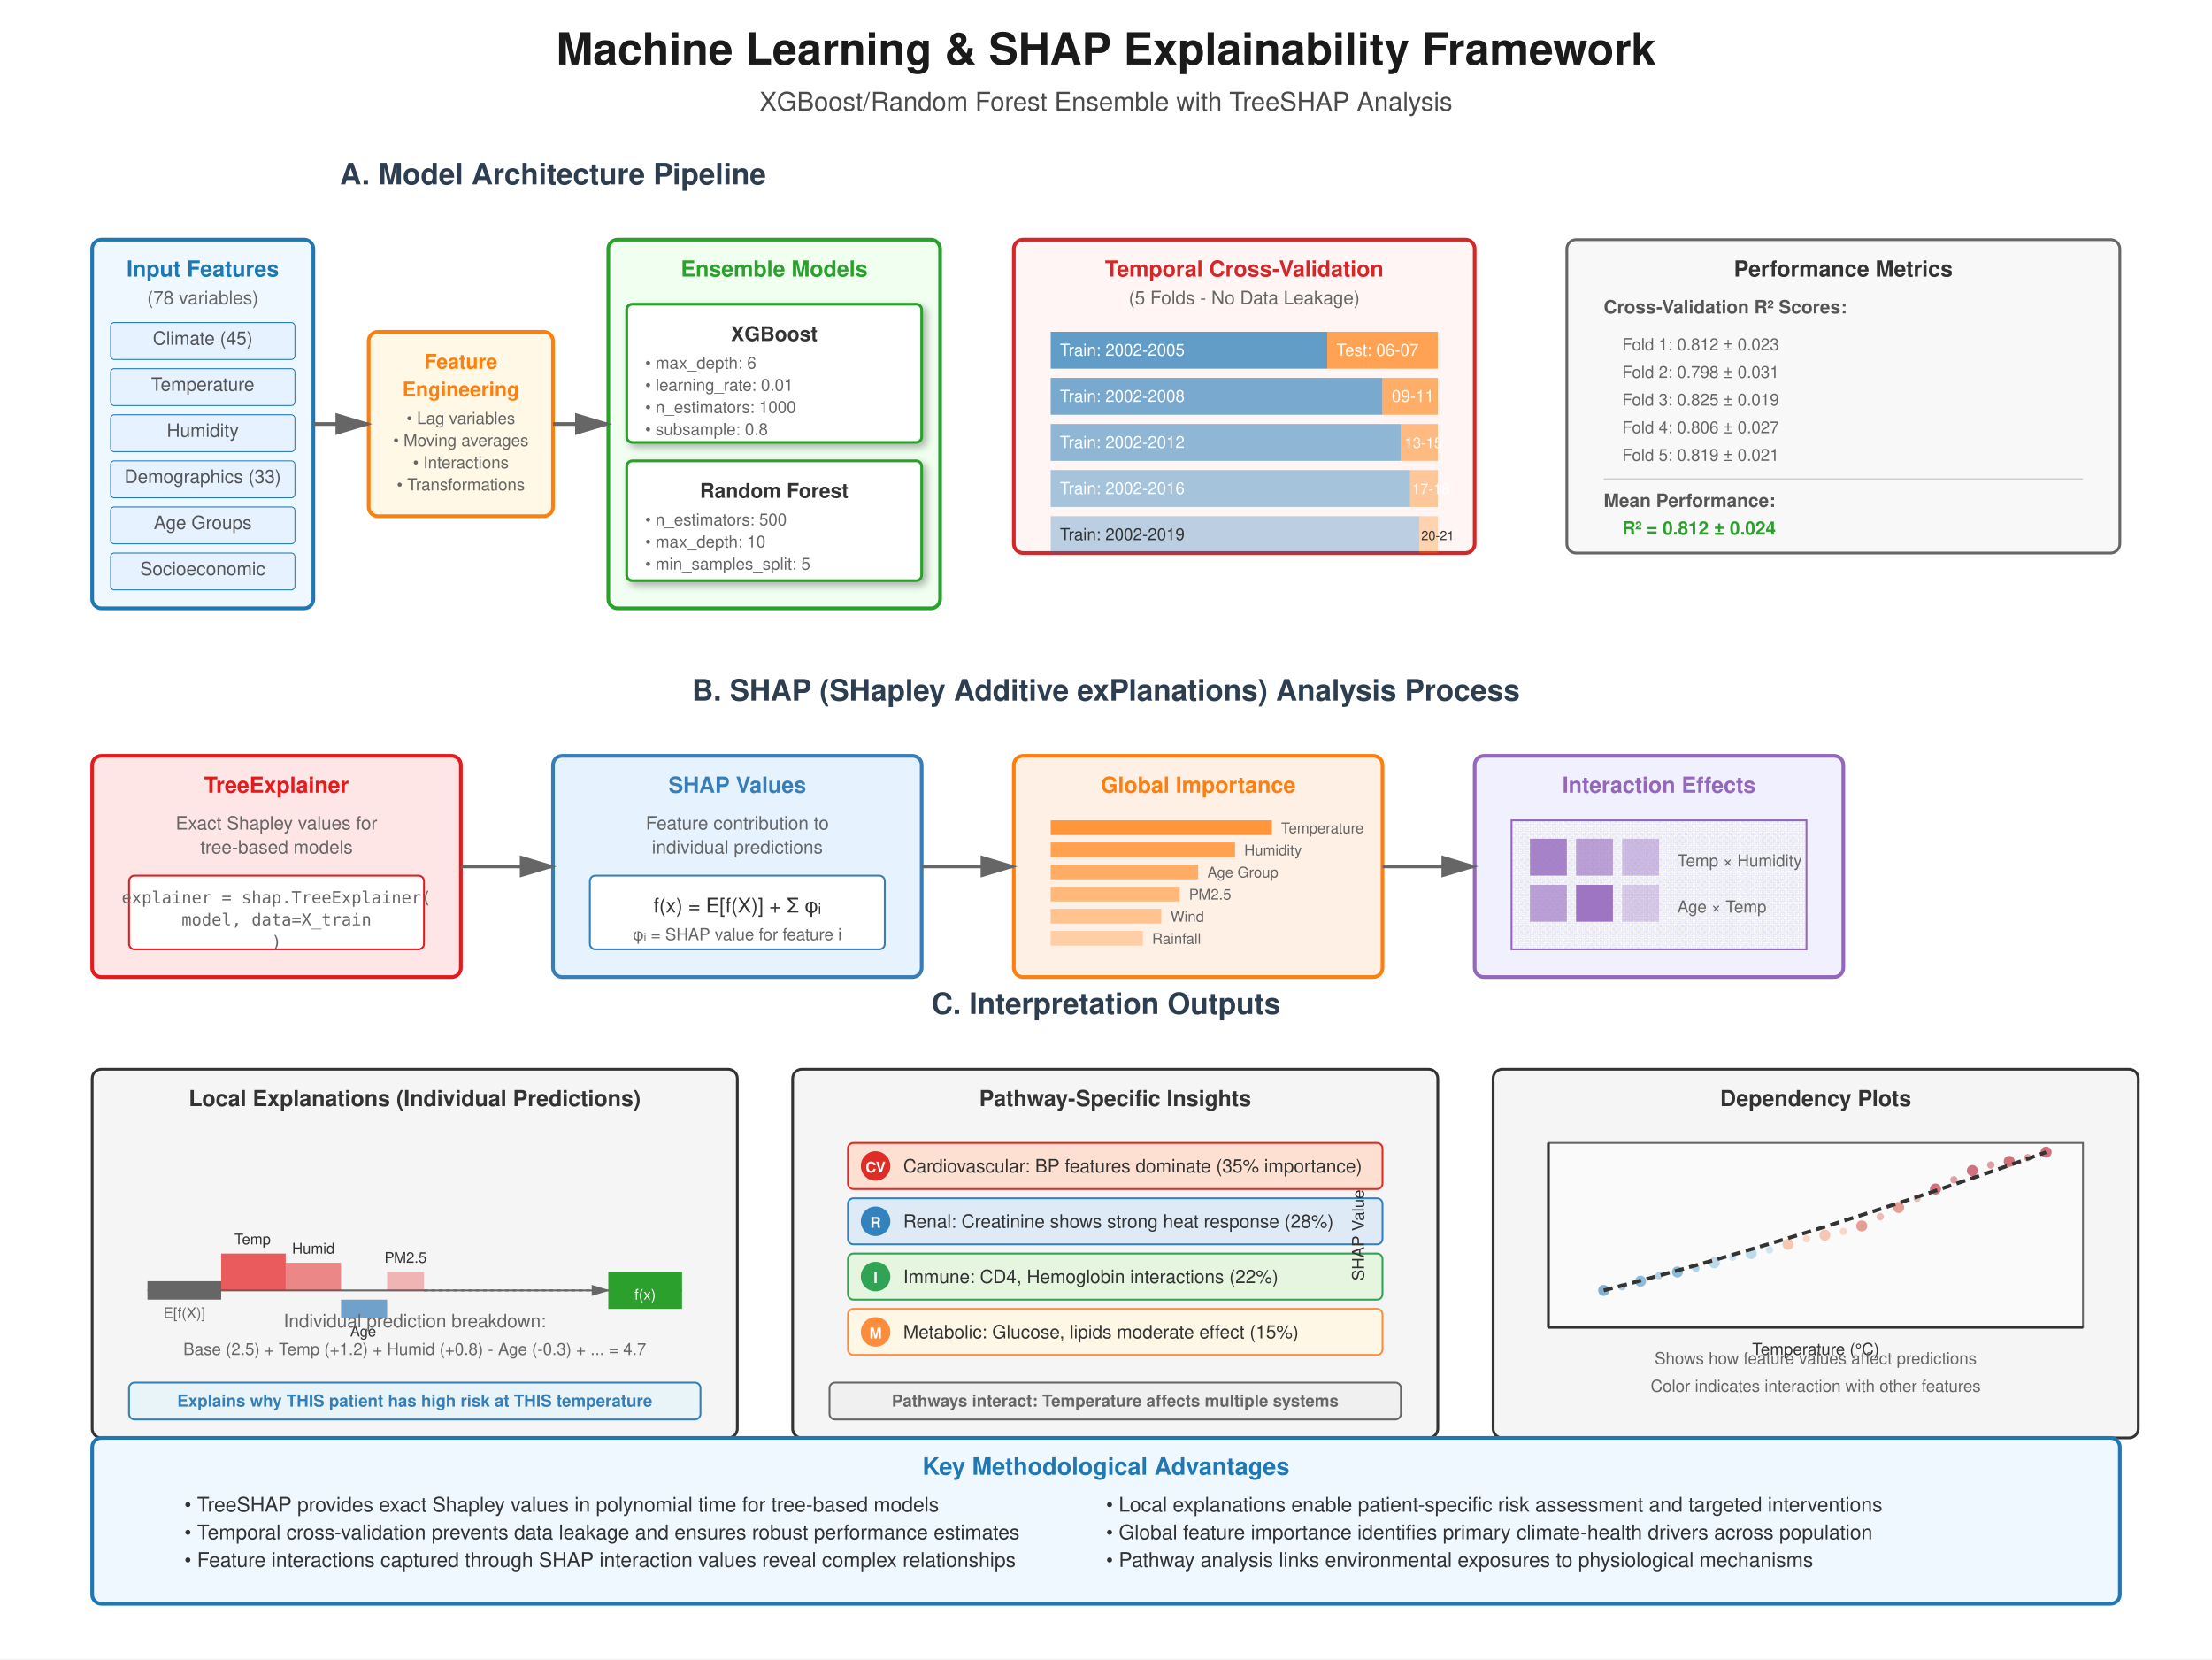
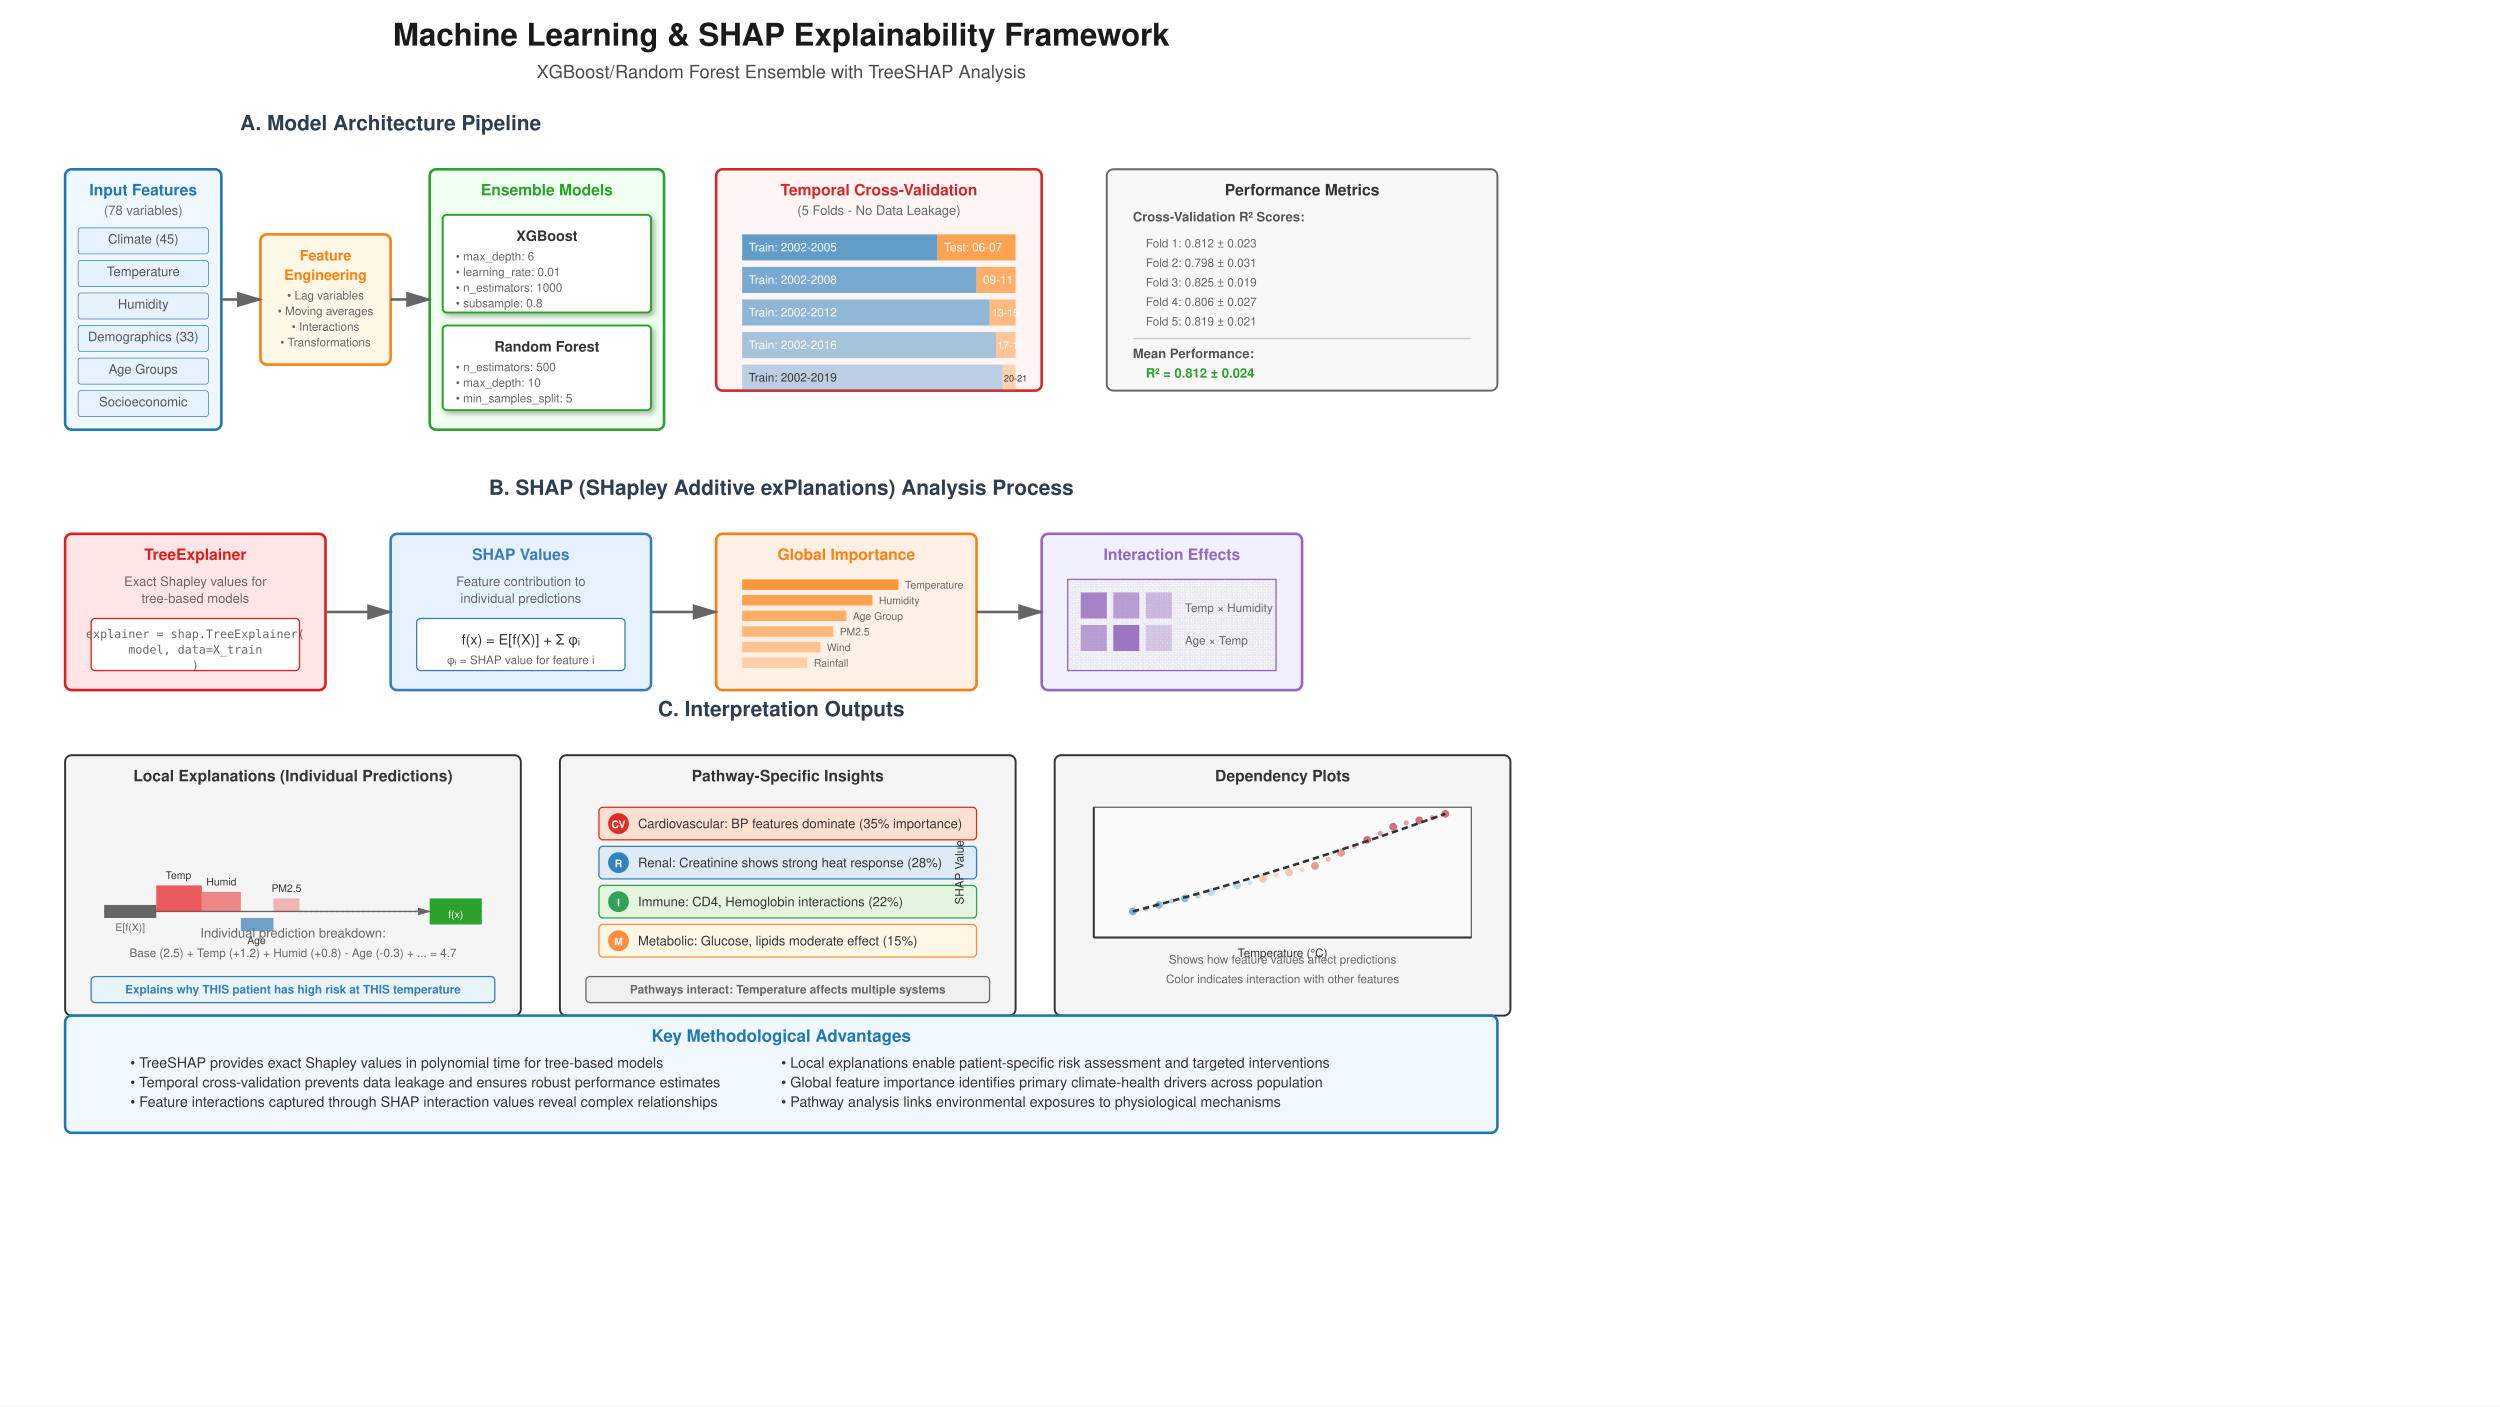
- <svg xmlns="http://www.w3.org/2000/svg" viewBox="0 0 1200 900">
+ <svg xmlns="http://www.w3.org/2000/svg" width="1920" height="1080" viewBox="0 0 1920 1080">
  <defs>
    <linearGradient id="mlGradient" x1="0%" y1="0%" x2="100%" y2="0%">
      <stop offset="0%" style="stop-color:#1f77b4;stop-opacity:1" />
      <stop offset="50%" style="stop-color:#2ca02c;stop-opacity:1" />
      <stop offset="100%" style="stop-color:#ff7f0e;stop-opacity:1" />
    </linearGradient>
    <linearGradient id="shapGradient" x1="0%" y1="0%" x2="0%" y2="100%">
      <stop offset="0%" style="stop-color:#e41a1c;stop-opacity:0.8" />
      <stop offset="100%" style="stop-color:#377eb8;stop-opacity:0.8" />
    </linearGradient>
    <filter id="dropShadow" x="-50%" y="-50%" width="200%" height="200%">
      <feGaussianBlur in="SourceAlpha" stdDeviation="2" />
      <feOffset dx="2" dy="2" />
      <feComponentTransfer>
        <feFuncA type="linear" slope="0.3" />
      </feComponentTransfer>
      <feMerge>
        <feMergeNode />
        <feMergeNode in="SourceGraphic" />
      </feMerge>
    </filter>
    <pattern id="dataPattern" patternUnits="userSpaceOnUse" width="4" height="4">
      <rect width="2" height="2" fill="#e8e8e8" />
      <rect x="2" y="2" width="2" height="2" fill="#e8e8e8" />
    </pattern>
  </defs>
-   <rect x="0" y="0" width="1200" height="900" fill="#ffffff" />
+   <rect x="0" y="0" width="1920" height="1080" fill="#ffffff" />
  <text x="600" y="35" text-anchor="middle" font-family="Helvetica, Arial, sans-serif" font-size="24" font-weight="bold" fill="#1a1a1a">
    Machine Learning &amp; SHAP Explainability Framework
  </text>
  <text x="600" y="60" text-anchor="middle" font-family="Helvetica, Arial, sans-serif" font-size="14" fill="#4a4a4a">
    XGBoost/Random Forest Ensemble with TreeSHAP Analysis
  </text>
  <g id="model-architecture" transform="translate(50, 100)">
    <text x="250" y="0" text-anchor="middle" font-family="Helvetica, Arial, sans-serif" font-size="16" font-weight="bold" fill="#2c3e50">
      A. Model Architecture Pipeline
    </text>
    <g id="input-features" transform="translate(0, 30)">
      <rect x="0" y="0" width="120" height="200" fill="#f0f8ff" stroke="#1f77b4" stroke-width="2" rx="5" />
      <text x="60" y="20" text-anchor="middle" font-family="Helvetica, Arial, sans-serif" font-size="12" font-weight="bold" fill="#1f77b4">
        Input Features
      </text>
      <text x="60" y="35" text-anchor="middle" font-family="Helvetica, Arial, sans-serif" font-size="10" fill="#666666">
        (78 variables)
      </text>
      <g font-family="Helvetica, Arial, sans-serif" font-size="10" fill="#555555">
        <rect x="10" y="45" width="100" height="20" fill="#e6f2ff" stroke="#1f77b4" stroke-width="0.5" rx="2" />
        <text x="60" y="57" text-anchor="middle">Climate (45)</text>
        <rect x="10" y="70" width="100" height="20" fill="#e6f2ff" stroke="#1f77b4" stroke-width="0.5" rx="2" />
        <text x="60" y="82" text-anchor="middle">Temperature</text>
        <rect x="10" y="95" width="100" height="20" fill="#e6f2ff" stroke="#1f77b4" stroke-width="0.5" rx="2" />
        <text x="60" y="107" text-anchor="middle">Humidity</text>
        <rect x="10" y="120" width="100" height="20" fill="#e6f2ff" stroke="#1f77b4" stroke-width="0.5" rx="2" />
        <text x="60" y="132" text-anchor="middle">Demographics (33)</text>
        <rect x="10" y="145" width="100" height="20" fill="#e6f2ff" stroke="#1f77b4" stroke-width="0.5" rx="2" />
        <text x="60" y="157" text-anchor="middle">Age Groups</text>
        <rect x="10" y="170" width="100" height="20" fill="#e6f2ff" stroke="#1f77b4" stroke-width="0.5" rx="2" />
        <text x="60" y="182" text-anchor="middle">Socioeconomic</text>
      </g>
    </g>
    <g id="feature-engineering" transform="translate(150, 80)">
      <rect x="0" y="0" width="100" height="100" fill="#fff8e6" stroke="#ff7f0e" stroke-width="2" rx="5" />
      <text x="50" y="20" text-anchor="middle" font-family="Helvetica, Arial, sans-serif" font-size="11" font-weight="bold" fill="#ff7f0e">
        Feature
      </text>
      <text x="50" y="35" text-anchor="middle" font-family="Helvetica, Arial, sans-serif" font-size="11" font-weight="bold" fill="#ff7f0e">
        Engineering
      </text>
      <g font-family="Helvetica, Arial, sans-serif" font-size="9" fill="#666666">
        <text x="50" y="50" text-anchor="middle">• Lag variables</text>
        <text x="50" y="62" text-anchor="middle">• Moving averages</text>
        <text x="50" y="74" text-anchor="middle">• Interactions</text>
        <text x="50" y="86" text-anchor="middle">• Transformations</text>
      </g>
    </g>
    <g id="model-ensemble" transform="translate(280, 30)">
      <rect x="0" y="0" width="180" height="200" fill="#f0fff0" stroke="#2ca02c" stroke-width="2" rx="5" />
      <text x="90" y="20" text-anchor="middle" font-family="Helvetica, Arial, sans-serif" font-size="12" font-weight="bold" fill="#2ca02c">
        Ensemble Models
      </text>
      <g transform="translate(10, 35)">
        <rect x="0" y="0" width="160" height="75" fill="#ffffff" stroke="#2ca02c" stroke-width="1.5" rx="3" filter="url(#dropShadow)" />
        <text x="80" y="20" text-anchor="middle" font-family="Helvetica, Arial, sans-serif" font-size="11" font-weight="bold" fill="#333333">
          XGBoost
        </text>
        <g font-family="Helvetica, Arial, sans-serif" font-size="9" fill="#666666">
          <text x="10" y="35">• max_depth: 6</text>
          <text x="10" y="47">• learning_rate: 0.01</text>
          <text x="10" y="59">• n_estimators: 1000</text>
          <text x="10" y="71">• subsample: 0.8</text>
        </g>
      </g>
      <g transform="translate(10, 120)">
        <rect x="0" y="0" width="160" height="65" fill="#ffffff" stroke="#2ca02c" stroke-width="1.5" rx="3" filter="url(#dropShadow)" />
        <text x="80" y="20" text-anchor="middle" font-family="Helvetica, Arial, sans-serif" font-size="11" font-weight="bold" fill="#333333">
          Random Forest
        </text>
        <g font-family="Helvetica, Arial, sans-serif" font-size="9" fill="#666666">
          <text x="10" y="35">• n_estimators: 500</text>
          <text x="10" y="47">• max_depth: 10</text>
          <text x="10" y="59">• min_samples_split: 5</text>
        </g>
      </g>
    </g>
    <g stroke="#666666" stroke-width="2" fill="none" marker-end="url(#arrow)">
      <path d="M 120,130 L 150,130" />
      <path d="M 250,130 L 280,130" />
    </g>
  </g>
  <g id="cross-validation" transform="translate(550, 130)">
    <rect x="0" y="0" width="250" height="170" fill="#fff5f5" stroke="#d62728" stroke-width="2" rx="5" />
    <text x="125" y="20" text-anchor="middle" font-family="Helvetica, Arial, sans-serif" font-size="12" font-weight="bold" fill="#d62728">
      Temporal Cross-Validation
    </text>
    <text x="125" y="35" text-anchor="middle" font-family="Helvetica, Arial, sans-serif" font-size="10" fill="#666666">
      (5 Folds - No Data Leakage)
    </text>
    <g transform="translate(20, 50)">
      <g font-family="Helvetica, Arial, sans-serif" font-size="9" fill="#333333">
        <rect x="0" y="0" width="150" height="20" fill="#1f77b4" opacity="0.7" />
        <rect x="150" y="0" width="60" height="20" fill="#ff7f0e" opacity="0.7" />
        <text x="5" y="13" fill="#ffffff">Train: 2002-2005</text>
        <text x="155" y="13" fill="#ffffff">Test: 06-07</text>
        <rect x="0" y="25" width="180" height="20" fill="#1f77b4" opacity="0.6" />
        <rect x="180" y="25" width="30" height="20" fill="#ff7f0e" opacity="0.6" />
        <text x="5" y="38" fill="#ffffff">Train: 2002-2008</text>
        <text x="185" y="38" fill="#ffffff">09-11</text>
        <rect x="0" y="50" width="190" height="20" fill="#1f77b4" opacity="0.5" />
        <rect x="190" y="50" width="20" height="20" fill="#ff7f0e" opacity="0.5" />
        <text x="5" y="63" fill="#ffffff">Train: 2002-2012</text>
        <text x="192" y="63" fill="#ffffff" font-size="8">13-15</text>
        <rect x="0" y="75" width="195" height="20" fill="#1f77b4" opacity="0.4" />
        <rect x="195" y="75" width="15" height="20" fill="#ff7f0e" opacity="0.4" />
        <text x="5" y="88" fill="#ffffff">Train: 2002-2016</text>
        <text x="196" y="88" fill="#ffffff" font-size="8">17-18</text>
        <rect x="0" y="100" width="200" height="20" fill="#1f77b4" opacity="0.3" />
        <rect x="200" y="100" width="10" height="20" fill="#ff7f0e" opacity="0.3" />
        <text x="5" y="113" fill="#333333">Train: 2002-2019</text>
        <text x="201" y="113" fill="#333333" font-size="7">20-21</text>
      </g>
    </g>
  </g>
  <g id="metrics" transform="translate(850, 130)">
    <rect x="0" y="0" width="300" height="170" fill="#f8f8f8" stroke="#666666" stroke-width="1.5" rx="5" />
    <text x="150" y="20" text-anchor="middle" font-family="Helvetica, Arial, sans-serif" font-size="12" font-weight="bold" fill="#333333">
      Performance Metrics
    </text>
    <g transform="translate(20, 40)">
      <text x="0" y="0" font-family="Helvetica, Arial, sans-serif" font-size="10" font-weight="bold" fill="#555555">
        Cross-Validation R² Scores:
      </text>
      <g font-family="Helvetica, Arial, sans-serif" font-size="9" fill="#666666">
        <text x="10" y="20">Fold 1: 0.812 ± 0.023</text>
        <text x="10" y="35">Fold 2: 0.798 ± 0.031</text>
        <text x="10" y="50">Fold 3: 0.825 ± 0.019</text>
        <text x="10" y="65">Fold 4: 0.806 ± 0.027</text>
        <text x="10" y="80">Fold 5: 0.819 ± 0.021</text>
      </g>
      <line x1="0" y1="90" x2="260" y2="90" stroke="#cccccc" stroke-width="1" />
      <text x="0" y="105" font-family="Helvetica, Arial, sans-serif" font-size="10" font-weight="bold" fill="#555555">
        Mean Performance:
      </text>
      <text x="10" y="120" font-family="Helvetica, Arial, sans-serif" font-size="10" fill="#2ca02c" font-weight="bold">
        R² = 0.812 ± 0.024
      </text>
    </g>
  </g>
  <g id="shap-process" transform="translate(50, 380)">
    <text x="550" y="0" text-anchor="middle" font-family="Helvetica, Arial, sans-serif" font-size="16" font-weight="bold" fill="#2c3e50">
      B. SHAP (SHapley Additive exPlanations) Analysis Process
    </text>
    <g id="tree-explainer" transform="translate(0, 30)">
      <rect x="0" y="0" width="200" height="120" fill="#ffe6e6" stroke="#e41a1c" stroke-width="2" rx="5" />
      <text x="100" y="20" text-anchor="middle" font-family="Helvetica, Arial, sans-serif" font-size="12" font-weight="bold" fill="#e41a1c">
        TreeExplainer
      </text>
      <g font-family="Helvetica, Arial, sans-serif" font-size="10" fill="#666666">
        <text x="100" y="40" text-anchor="middle">Exact Shapley values for</text>
        <text x="100" y="53" text-anchor="middle">tree-based models</text>
        <rect x="20" y="65" width="160" height="40" fill="#ffffff" stroke="#e41a1c" stroke-width="1" rx="3" />
        <text x="100" y="80" text-anchor="middle" font-size="9" font-family="monospace">
          explainer = shap.TreeExplainer(
        </text>
        <text x="100" y="92" text-anchor="middle" font-size="9" font-family="monospace">
          model, data=X_train
        </text>
        <text x="100" y="104" text-anchor="middle" font-size="9" font-family="monospace">
          )
        </text>
      </g>
    </g>
    <g id="shap-calc" transform="translate(250, 30)">
      <rect x="0" y="0" width="200" height="120" fill="#e6f3ff" stroke="#377eb8" stroke-width="2" rx="5" />
      <text x="100" y="20" text-anchor="middle" font-family="Helvetica, Arial, sans-serif" font-size="12" font-weight="bold" fill="#377eb8">
        SHAP Values
      </text>
      <g font-family="Helvetica, Arial, sans-serif" font-size="10" fill="#666666">
        <text x="100" y="40" text-anchor="middle">Feature contribution to</text>
        <text x="100" y="53" text-anchor="middle">individual predictions</text>
        <rect x="20" y="65" width="160" height="40" fill="#ffffff" stroke="#377eb8" stroke-width="1" rx="3" />
        <text x="100" y="85" text-anchor="middle" font-size="11" fill="#333333">
          f(x) = E[f(X)] + Σ φᵢ
        </text>
        <text x="100" y="100" text-anchor="middle" font-size="9" fill="#666666">
          φᵢ = SHAP value for feature i
        </text>
      </g>
    </g>
    <g id="feature-importance" transform="translate(500, 30)">
      <rect x="0" y="0" width="200" height="120" fill="#fff0e6" stroke="#ff7f0e" stroke-width="2" rx="5" />
      <text x="100" y="20" text-anchor="middle" font-family="Helvetica, Arial, sans-serif" font-size="12" font-weight="bold" fill="#ff7f0e">
        Global Importance
      </text>
      <g transform="translate(20, 35)">
        <rect x="0" y="0" width="120" height="8" fill="#ff7f0e" opacity="0.8" />
        <text x="125" y="7" font-family="Helvetica, Arial, sans-serif" font-size="8" fill="#666666">Temperature</text>
        <rect x="0" y="12" width="100" height="8" fill="#ff7f0e" opacity="0.7" />
        <text x="105" y="19" font-family="Helvetica, Arial, sans-serif" font-size="8" fill="#666666">Humidity</text>
        <rect x="0" y="24" width="80" height="8" fill="#ff7f0e" opacity="0.6" />
        <text x="85" y="31" font-family="Helvetica, Arial, sans-serif" font-size="8" fill="#666666">Age Group</text>
        <rect x="0" y="36" width="70" height="8" fill="#ff7f0e" opacity="0.5" />
        <text x="75" y="43" font-family="Helvetica, Arial, sans-serif" font-size="8" fill="#666666">PM2.5</text>
        <rect x="0" y="48" width="60" height="8" fill="#ff7f0e" opacity="0.4" />
        <text x="65" y="55" font-family="Helvetica, Arial, sans-serif" font-size="8" fill="#666666">Wind</text>
        <rect x="0" y="60" width="50" height="8" fill="#ff7f0e" opacity="0.3" />
        <text x="55" y="67" font-family="Helvetica, Arial, sans-serif" font-size="8" fill="#666666">Rainfall</text>
      </g>
    </g>
    <g id="interactions" transform="translate(750, 30)">
      <rect x="0" y="0" width="200" height="120" fill="#f0f0ff" stroke="#9467bd" stroke-width="2" rx="5" />
      <text x="100" y="20" text-anchor="middle" font-family="Helvetica, Arial, sans-serif" font-size="12" font-weight="bold" fill="#9467bd">
        Interaction Effects
      </text>
      <g transform="translate(20, 35)">
        <rect x="0" y="0" width="160" height="70" fill="url(#dataPattern)" stroke="#9467bd" stroke-width="1" />
        <rect x="10" y="10" width="20" height="20" fill="#9467bd" opacity="0.8" />
        <rect x="35" y="10" width="20" height="20" fill="#9467bd" opacity="0.6" />
        <rect x="60" y="10" width="20" height="20" fill="#9467bd" opacity="0.4" />
        <rect x="10" y="35" width="20" height="20" fill="#9467bd" opacity="0.6" />
        <rect x="35" y="35" width="20" height="20" fill="#9467bd" opacity="0.9" />
        <rect x="60" y="35" width="20" height="20" fill="#9467bd" opacity="0.3" />
        <text x="90" y="25" font-family="Helvetica, Arial, sans-serif" font-size="9" fill="#666666">
          Temp × Humidity
        </text>
        <text x="90" y="50" font-family="Helvetica, Arial, sans-serif" font-size="9" fill="#666666">
          Age × Temp
        </text>
      </g>
    </g>
    <g stroke="#666666" stroke-width="2" fill="none" marker-end="url(#arrow)">
      <path d="M 200,90 L 250,90" />
      <path d="M 450,90 L 500,90" />
      <path d="M 700,90 L 750,90" />
    </g>
  </g>
  <g id="outputs" transform="translate(50, 550)">
    <text x="550" y="0" text-anchor="middle" font-family="Helvetica, Arial, sans-serif" font-size="16" font-weight="bold" fill="#2c3e50">
      C. Interpretation Outputs
    </text>
    <g transform="translate(0, 30)">
      <rect x="0" y="0" width="350" height="200" fill="#f5f5f5" stroke="#333333" stroke-width="1.5" rx="5" />
      <text x="175" y="20" text-anchor="middle" font-family="Helvetica, Arial, sans-serif" font-size="12" font-weight="bold" fill="#333333">
        Local Explanations (Individual Predictions)
      </text>
      <g transform="translate(30, 40)">
        <line x1="0" y1="80" x2="290" y2="80" stroke="#666666" stroke-width="1" />
        <rect x="0" y="75" width="40" height="10" fill="#666666" />
        <text x="20" y="95" text-anchor="middle" font-family="Helvetica, Arial, sans-serif" font-size="8" fill="#666666">
          E[f(X)]
        </text>
        <rect x="40" y="60" width="35" height="20" fill="#e41a1c" opacity="0.7" />
        <text x="57" y="55" text-anchor="middle" font-family="Helvetica, Arial, sans-serif" font-size="8" fill="#333333">
          Temp
        </text>
        <rect x="75" y="65" width="30" height="15" fill="#e41a1c" opacity="0.5" />
        <text x="90" y="60" text-anchor="middle" font-family="Helvetica, Arial, sans-serif" font-size="8" fill="#333333">
          Humid
        </text>
        <rect x="105" y="85" width="25" height="10" fill="#377eb8" opacity="0.7" />
        <text x="117" y="105" text-anchor="middle" font-family="Helvetica, Arial, sans-serif" font-size="8" fill="#333333">
          Age
        </text>
        <rect x="130" y="70" width="20" height="10" fill="#e41a1c" opacity="0.3" />
        <text x="140" y="65" text-anchor="middle" font-family="Helvetica, Arial, sans-serif" font-size="8" fill="#333333">
          PM2.5
        </text>
        <rect x="250" y="70" width="40" height="20" fill="#2ca02c" />
        <text x="270" y="85" text-anchor="middle" font-family="Helvetica, Arial, sans-serif" font-size="8" fill="#ffffff">
          f(x)
        </text>
        <path d="M 150,80 L 250,80" stroke="#666666" stroke-width="1" stroke-dasharray="2,2" marker-end="url(#arrow)" />
      </g>
      <text x="175" y="140" text-anchor="middle" font-family="Helvetica, Arial, sans-serif" font-size="10" fill="#666666">
        Individual prediction breakdown:
      </text>
      <text x="175" y="155" text-anchor="middle" font-family="Helvetica, Arial, sans-serif" font-size="9" fill="#666666">
        Base (2.5) + Temp (+1.2) + Humid (+0.8) - Age (-0.3) + ... = 4.7
      </text>
      <rect x="20" y="170" width="310" height="20" fill="#e8f4f8" stroke="#377eb8" stroke-width="1" rx="3" />
      <text x="175" y="183" text-anchor="middle" font-family="Helvetica, Arial, sans-serif" font-size="9" fill="#377eb8" font-weight="bold">
        Explains why THIS patient has high risk at THIS temperature
      </text>
    </g>
    <g transform="translate(380, 30)">
      <rect x="0" y="0" width="350" height="200" fill="#f5f5f5" stroke="#333333" stroke-width="1.5" rx="5" />
      <text x="175" y="20" text-anchor="middle" font-family="Helvetica, Arial, sans-serif" font-size="12" font-weight="bold" fill="#333333">
        Pathway-Specific Insights
      </text>
      <g transform="translate(30, 40)">
        <g font-family="Helvetica, Arial, sans-serif" font-size="10">
          <rect x="0" y="0" width="290" height="25" fill="#fee0d2" stroke="#de2d26" stroke-width="1" rx="3" />
          <circle cx="15" cy="12.5" r="8" fill="#de2d26" />
          <text x="15" y="16" text-anchor="middle" fill="#ffffff" font-size="8" font-weight="bold">CV</text>
          <text x="30" y="16" fill="#333333">Cardiovascular: BP features dominate (35% importance)</text>
          <rect x="0" y="30" width="290" height="25" fill="#deebf7" stroke="#3182bd" stroke-width="1" rx="3" />
          <circle cx="15" cy="42.5" r="8" fill="#3182bd" />
          <text x="15" y="46" text-anchor="middle" fill="#ffffff" font-size="8" font-weight="bold">R</text>
          <text x="30" y="46" fill="#333333">Renal: Creatinine shows strong heat response (28%)</text>
          <rect x="0" y="60" width="290" height="25" fill="#e5f5e0" stroke="#31a354" stroke-width="1" rx="3" />
          <circle cx="15" cy="72.5" r="8" fill="#31a354" />
          <text x="15" y="76" text-anchor="middle" fill="#ffffff" font-size="8" font-weight="bold">I</text>
          <text x="30" y="76" fill="#333333">Immune: CD4, Hemoglobin interactions (22%)</text>
          <rect x="0" y="90" width="290" height="25" fill="#fff7e6" stroke="#fd8d3c" stroke-width="1" rx="3" />
          <circle cx="15" cy="102.5" r="8" fill="#fd8d3c" />
          <text x="15" y="106" text-anchor="middle" fill="#ffffff" font-size="8" font-weight="bold">M</text>
          <text x="30" y="106" fill="#333333">Metabolic: Glucose, lipids moderate effect (15%)</text>
        </g>
      </g>
      <rect x="20" y="170" width="310" height="20" fill="#f0f0f0" stroke="#666666" stroke-width="1" rx="3" />
      <text x="175" y="183" text-anchor="middle" font-family="Helvetica, Arial, sans-serif" font-size="9" fill="#666666" font-weight="bold">
        Pathways interact: Temperature affects multiple systems
      </text>
    </g>
    <g transform="translate(760, 30)">
      <rect x="0" y="0" width="350" height="200" fill="#f5f5f5" stroke="#333333" stroke-width="1.5" rx="5" />
      <text x="175" y="20" text-anchor="middle" font-family="Helvetica, Arial, sans-serif" font-size="12" font-weight="bold" fill="#333333">
        Dependency Plots
      </text>
      <g transform="translate(30, 40)">
        <rect x="0" y="0" width="290" height="100" fill="#fafafa" stroke="#666666" stroke-width="1" />
        <line x1="0" y1="100" x2="290" y2="100" stroke="#333333" stroke-width="1.5" />
        <line x1="0" y1="0" x2="0" y2="100" stroke="#333333" stroke-width="1.5" />
        <circle cx="30" cy="80" r="3" fill="#377eb8" opacity="0.6" />
        <circle cx="50" cy="75" r="3" fill="#4393c3" opacity="0.6" />
        <circle cx="70" cy="70" r="3" fill="#4393c3" opacity="0.6" />
        <circle cx="90" cy="65" r="3" fill="#92c5de" opacity="0.6" />
        <circle cx="110" cy="60" r="3" fill="#92c5de" opacity="0.6" />
        <circle cx="130" cy="55" r="3" fill="#f4a582" opacity="0.6" />
        <circle cx="150" cy="50" r="3" fill="#f4a582" opacity="0.6" />
        <circle cx="170" cy="45" r="3" fill="#d6604d" opacity="0.6" />
        <circle cx="190" cy="35" r="3" fill="#d6604d" opacity="0.6" />
        <circle cx="210" cy="25" r="3" fill="#b2182b" opacity="0.6" />
        <circle cx="230" cy="15" r="3" fill="#b2182b" opacity="0.6" />
        <circle cx="250" cy="10" r="3" fill="#b2182b" opacity="0.6" />
        <circle cx="270" cy="5" r="3" fill="#b2182b" opacity="0.6" />
        <circle cx="40" cy="78" r="2" fill="#377eb8" opacity="0.4" />
        <circle cx="60" cy="72" r="2" fill="#4393c3" opacity="0.4" />
        <circle cx="80" cy="68" r="2" fill="#4393c3" opacity="0.4" />
        <circle cx="100" cy="62" r="2" fill="#92c5de" opacity="0.4" />
        <circle cx="120" cy="58" r="2" fill="#92c5de" opacity="0.4" />
        <circle cx="140" cy="52" r="2" fill="#f4a582" opacity="0.4" />
        <circle cx="160" cy="48" r="2" fill="#f4a582" opacity="0.4" />
        <circle cx="180" cy="40" r="2" fill="#d6604d" opacity="0.4" />
        <circle cx="200" cy="30" r="2" fill="#d6604d" opacity="0.4" />
        <circle cx="220" cy="20" r="2" fill="#b2182b" opacity="0.4" />
        <circle cx="240" cy="12" r="2" fill="#b2182b" opacity="0.4" />
        <circle cx="260" cy="8" r="2" fill="#b2182b" opacity="0.4" />
        <path d="M 30,80 Q 145,50 270,5" stroke="#333333" stroke-width="2" fill="none" stroke-dasharray="5,3" />
        <text x="145" y="115" text-anchor="middle" font-family="Helvetica, Arial, sans-serif" font-size="9" fill="#333333">
          Temperature (°C)
        </text>
        <text x="-50" y="0" text-anchor="middle" font-family="Helvetica, Arial, sans-serif" font-size="9" fill="#333333" transform="rotate(-90 -50 50)">
          SHAP Value
        </text>
      </g>
      <text x="175" y="160" text-anchor="middle" font-family="Helvetica, Arial, sans-serif" font-size="9" fill="#666666">
        Shows how feature values affect predictions
      </text>
      <text x="175" y="175" text-anchor="middle" font-family="Helvetica, Arial, sans-serif" font-size="9" fill="#666666">
        Color indicates interaction with other features
      </text>
    </g>
  </g>
  <g id="insights" transform="translate(50, 780)">
    <rect x="0" y="0" width="1100" height="90" fill="#f0f8ff" stroke="#1f77b4" stroke-width="2" rx="5" />
    <text x="550" y="20" text-anchor="middle" font-family="Helvetica, Arial, sans-serif" font-size="13" font-weight="bold" fill="#1f77b4">
      Key Methodological Advantages
    </text>
    <g font-family="Helvetica, Arial, sans-serif" font-size="11" fill="#333333">
      <text x="50" y="40">• TreeSHAP provides exact Shapley values in polynomial time for tree-based models</text>
      <text x="50" y="55">• Temporal cross-validation prevents data leakage and ensures robust performance estimates</text>
      <text x="50" y="70">• Feature interactions captured through SHAP interaction values reveal complex relationships</text>
      <text x="550" y="40">• Local explanations enable patient-specific risk assessment and targeted interventions</text>
      <text x="550" y="55">• Global feature importance identifies primary climate-health drivers across population</text>
      <text x="550" y="70">• Pathway analysis links environmental exposures to physiological mechanisms</text>
    </g>
  </g>
  <defs>
    <marker id="arrow" markerWidth="10" markerHeight="10" refX="9" refY="3" orient="auto">
      <polygon points="0 0, 10 3, 0 6" fill="#666666" />
    </marker>
  </defs>
</svg>
